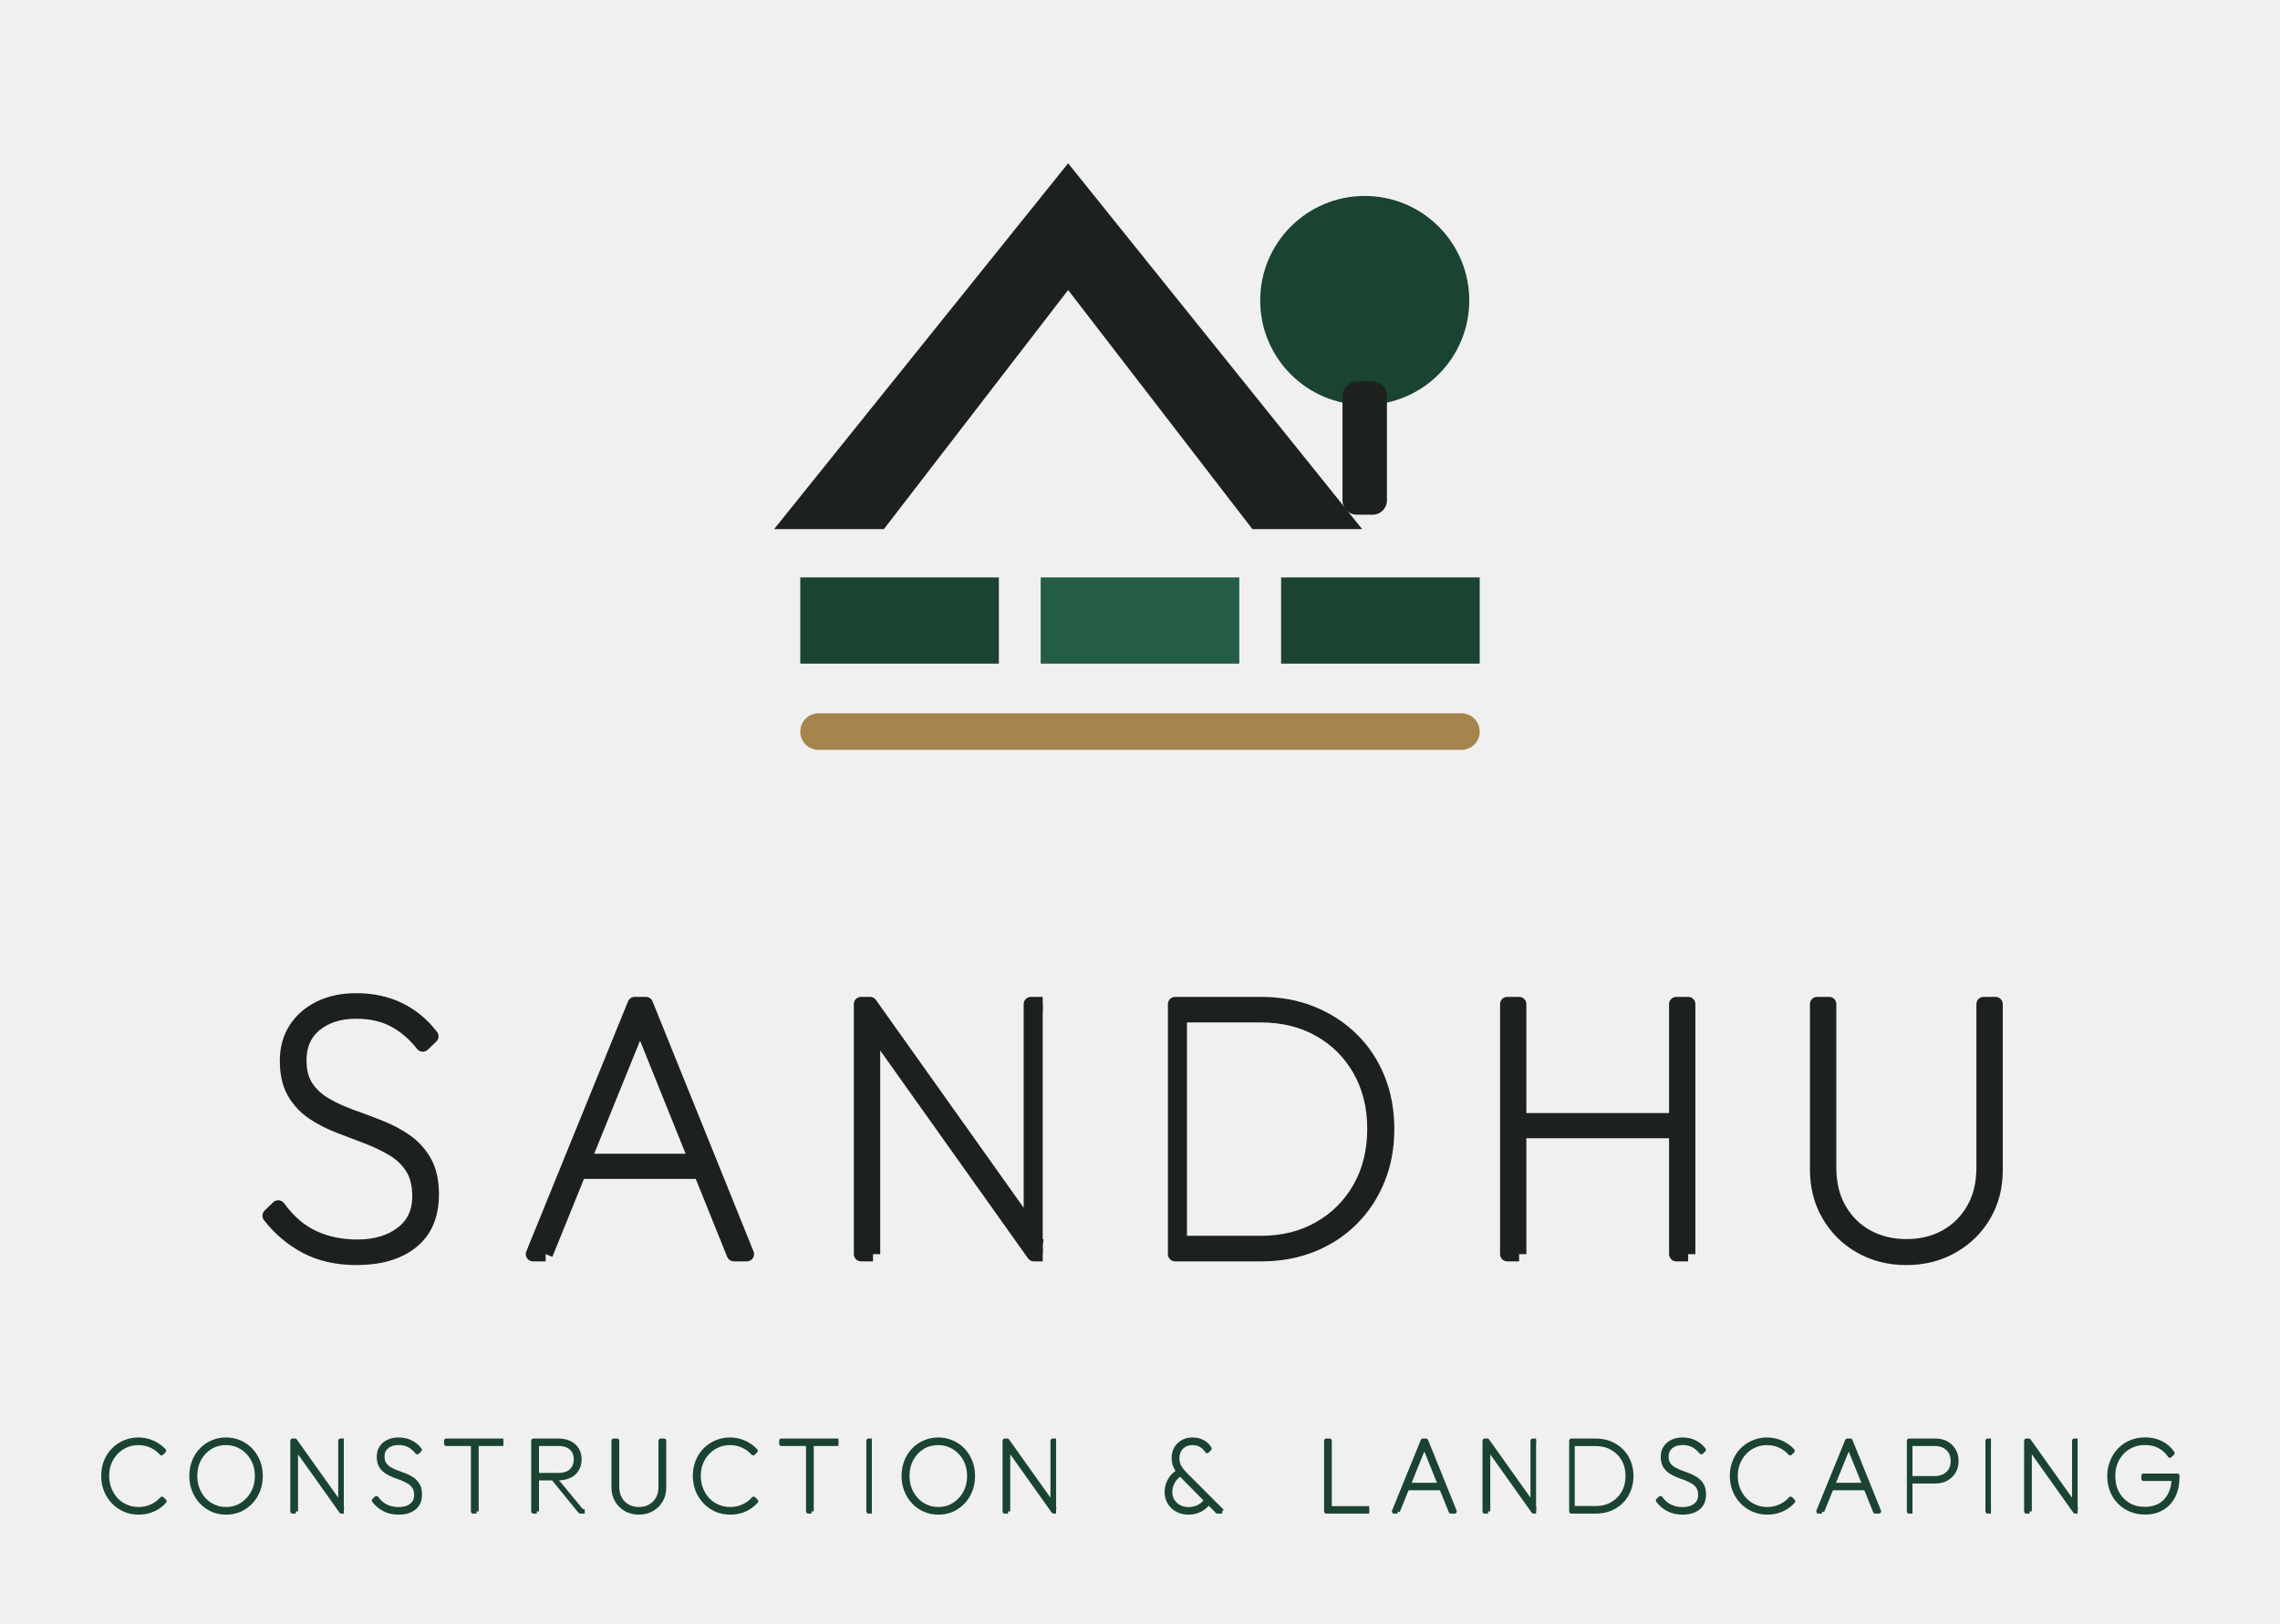
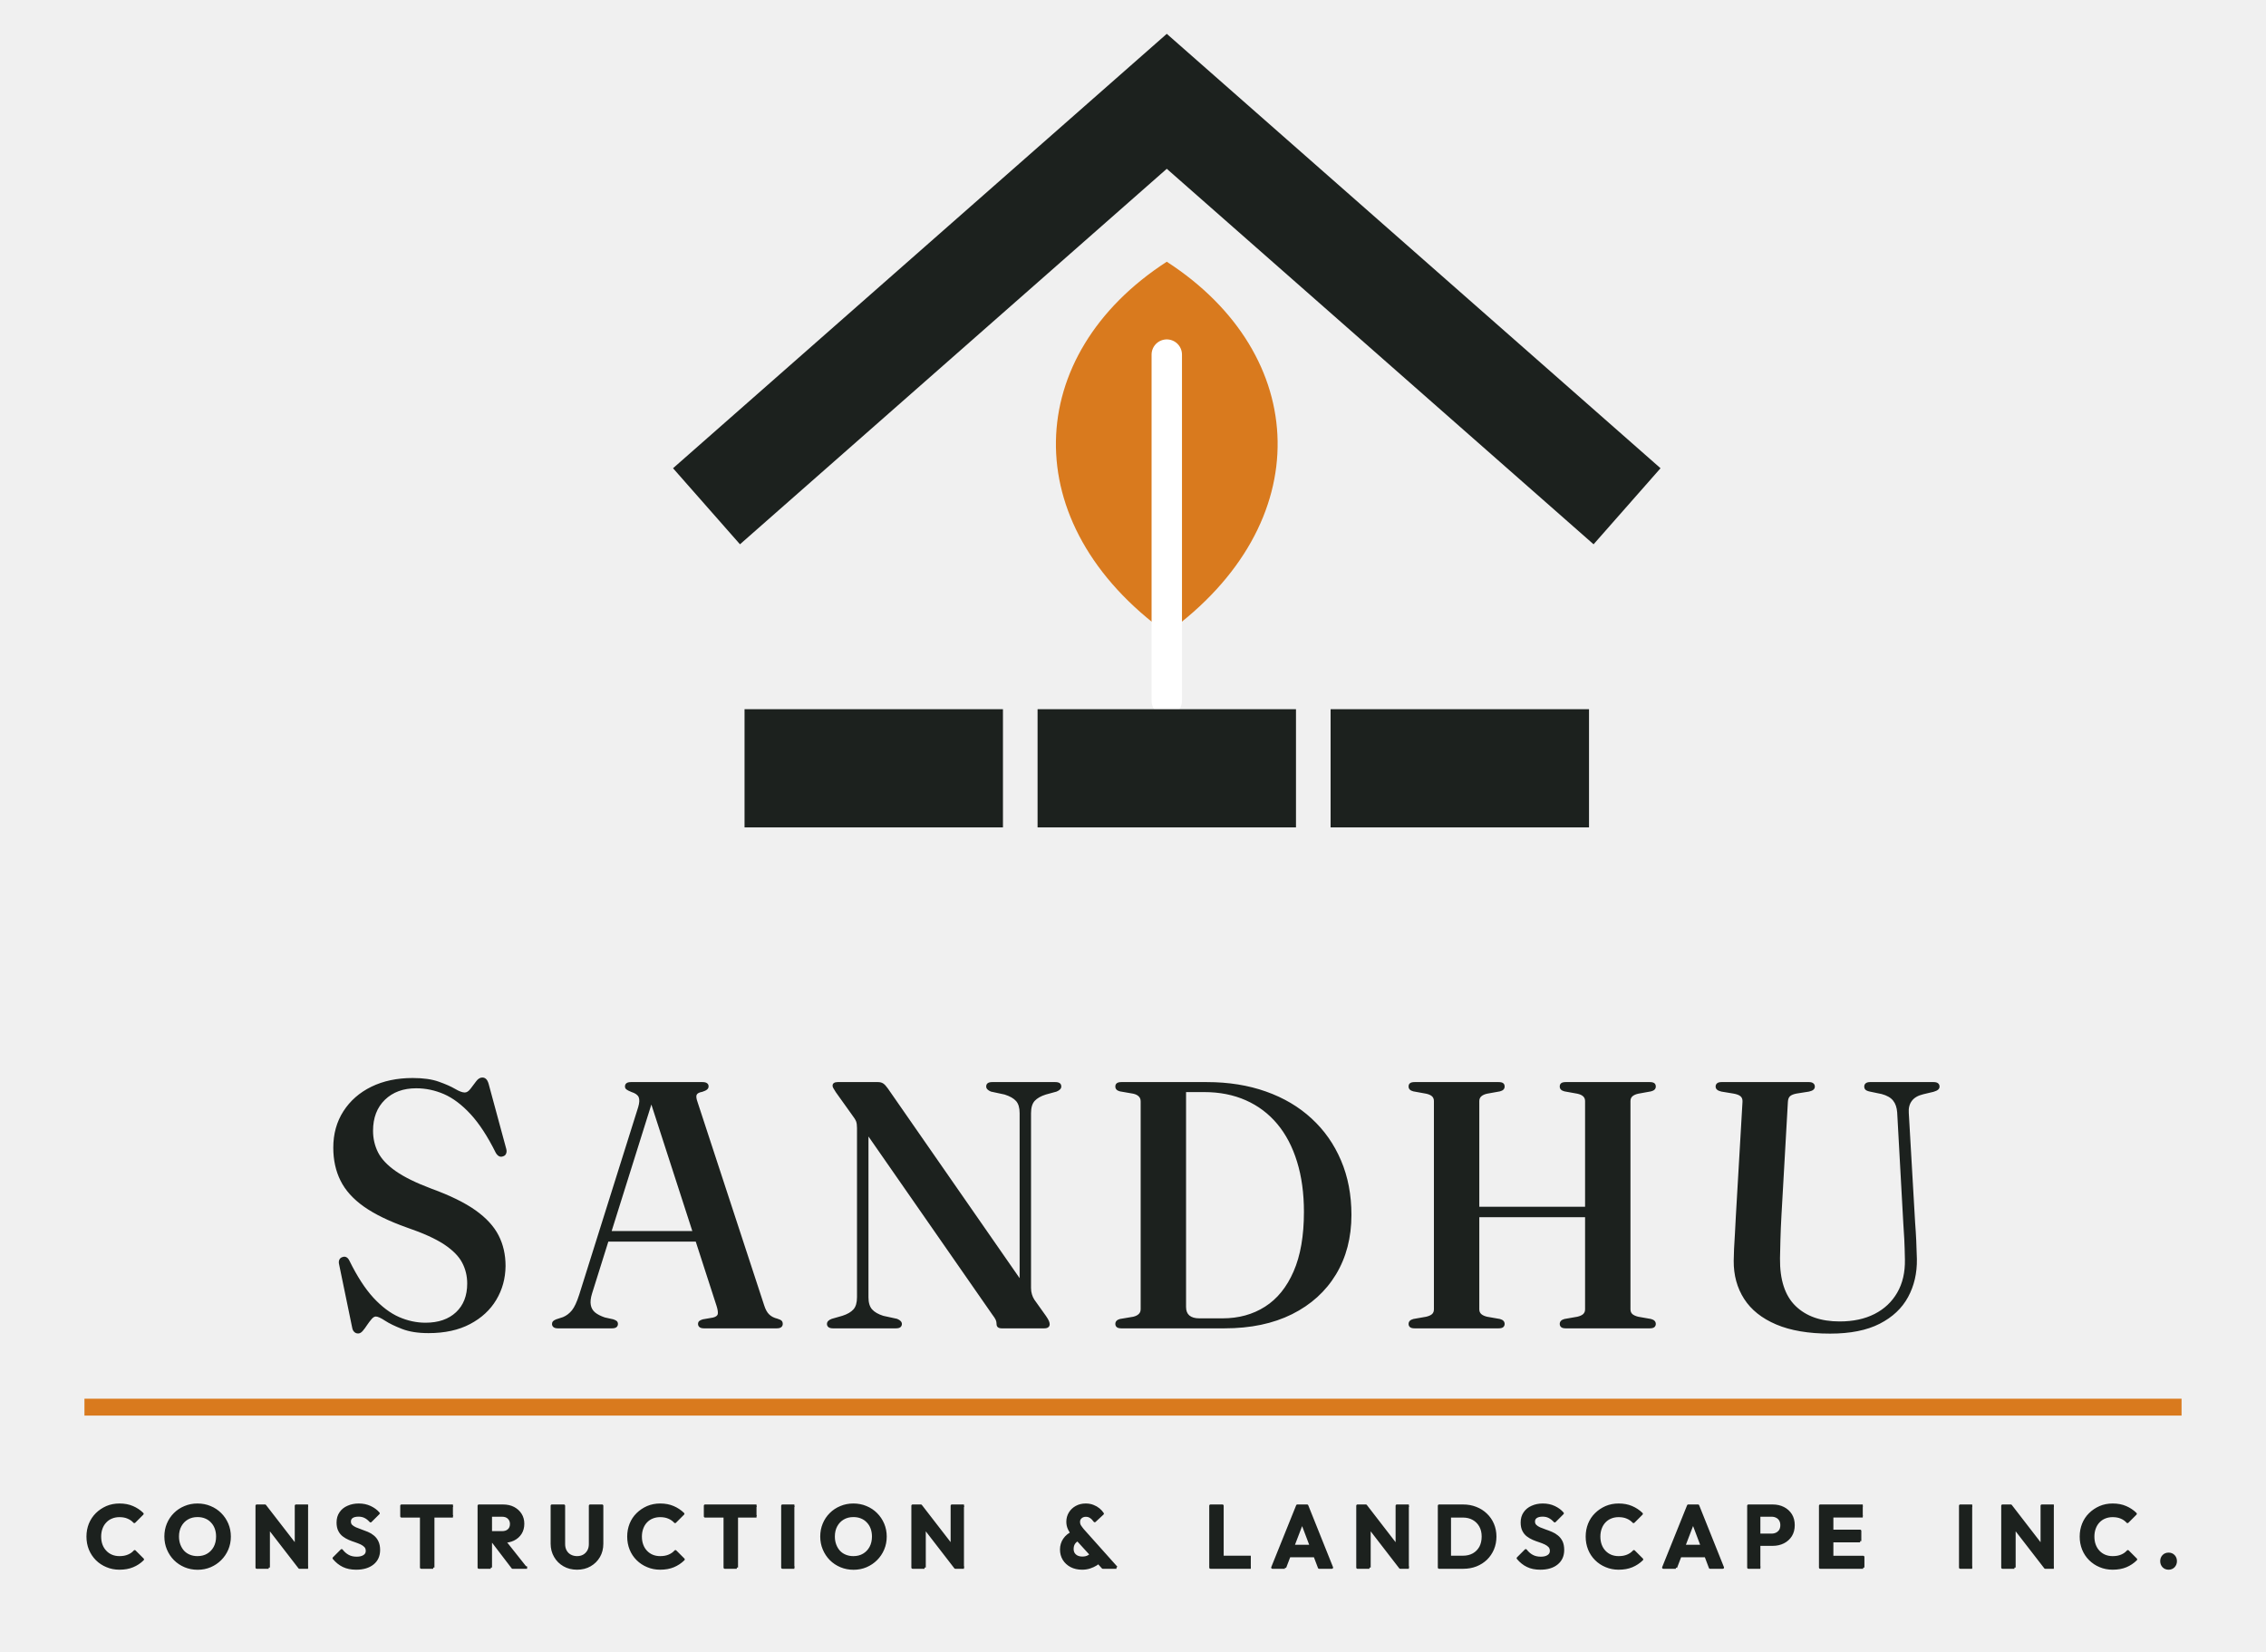
- <svg xmlns="http://www.w3.org/2000/svg" viewBox="0 0 283.56 202.00" fill="none" role="img" aria-label="Sandhu Construction and Landscaping">
-   <g transform="translate(89.779 0) scale(1.625)">
-     <path fill="#1C211E" d="M4 40.5 26.5 12.5l22.5 28h-8.4L26.5 22.2 12.4 40.5H4Z" />
-     <circle cx="49.2" cy="23" r="8" fill="#1B4332" />
-     <rect x="47.5" y="29.2" width="3.4" height="10.2" rx="1.1" fill="#1C211E" />
-     <rect x="6" y="44.2" width="15.2" height="6.6" fill="#1B4332" />
-     <rect x="24.4" y="44.2" width="15.2" height="6.6" fill="#245C45" />
-     <rect x="42.8" y="44.2" width="15.2" height="6.6" fill="#1B4332" />
-     <rect x="6" y="54.6" width="52" height="2.8" rx="1.4" fill="#A6844E" />
+ <svg xmlns="http://www.w3.org/2000/svg" viewBox="0 0 322.00 234.80" fill="none" role="img" aria-label="Sandhu Construction and Landscape">
+   <g transform="translate(89.00 -14.40) scale(2.4)">
+     <path d="M7 34 L32 12 L57 34" fill="none" stroke="#1C211E" stroke-width="6" stroke-linejoin="miter" stroke-linecap="square" />
+     <path d="M32 21.5 C40.5 27 41 37 32 43.5 C23 37 23.5 27 32 21.5 Z" fill="#D97A1E" />
+     <path d="M32 27 V47.5" stroke="#FFFFFF" stroke-width="1.8" stroke-linecap="round" />
+     <rect x="7" y="48" width="15.3" height="7" fill="#1C211E" />
+     <rect x="24.35" y="48" width="15.3" height="7" fill="#1C211E" />
+     <rect x="41.7" y="48" width="15.3" height="7" fill="#1C211E" />
  </g>
-   <path fill="#1C211E" stroke="#1C211E" stroke-width="1.8" stroke-linejoin="round" d="M13.11 0.46Q9.52 0.46 6.85-0.94Q4.19-2.35 2.30-4.78L3.36-5.80Q5.29-3.17 7.73-2.05Q10.17-0.92 13.20-0.92Q16.61-0.92 18.77-2.58Q20.93-4.23 20.93-7.18Q20.93-9.38 20.03-10.79Q19.14-12.19 17.66-13.06Q16.19-13.94 14.44-14.61Q12.70-15.27 10.95-15.94Q9.20-16.61 7.73-17.59Q6.26-18.58 5.36-20.12Q4.46-21.67 4.46-24.06Q4.46-26.31 5.54-27.99Q6.62-29.67 8.56-30.61Q10.49-31.56 13.06-31.56Q16.05-31.56 18.40-30.41Q20.75-29.26 22.40-27.09L21.34-26.08Q19.78-28.06 17.78-29.12Q15.78-30.18 13.06-30.18Q9.94-30.18 7.96-28.57Q5.98-26.96 5.98-24.10Q5.98-22.03 6.88-20.72Q7.77-19.41 9.25-18.56Q10.72-17.71 12.47-17.09Q14.21-16.47 15.96-15.78Q17.71-15.09 19.18-14.08Q20.65-13.06 21.55-11.48Q22.45-9.89 22.45-7.45Q22.45-3.54 19.94-1.54Q17.43 0.46 13.11 0.46 M36.62 0L35.05 0L47.70-31.10L49.08-31.10L61.64 0L60.03 0L48.02-29.81L48.71-29.81L36.62 0M56.40-10.26L40.34-10.26L40.34-11.59L56.40-11.59 M77.33 0L75.85 0L75.85-31.10L76.96-31.10L77.33-29.16L77.33 0M97.66-1.98L97.34 0L76.64-29.12L76.96-31.10L97.66-1.98M98.44 0L97.34 0L96.97-1.93L96.97-31.10L98.44-31.10 M125.67 0L115.41 0L115.41-1.38L125.58-1.38Q129.72-1.38 132.92-3.22Q136.11-5.06 137.91-8.26Q139.70-11.45 139.70-15.59Q139.70-19.69 137.91-22.88Q136.11-26.08 132.92-27.90Q129.72-29.72 125.58-29.72L115.60-29.72L115.60-31.10L125.58-31.10Q129.03-31.10 131.88-29.95Q134.73-28.80 136.85-26.73Q138.97-24.66 140.12-21.80Q141.27-18.95 141.27-15.55Q141.27-12.19 140.12-9.34Q138.97-6.49 136.87-4.39Q134.78-2.30 131.93-1.15Q129.08 0 125.67 0M116.38 0L114.91 0L114.91-31.10L116.38-31.10 M157.69 0L156.22 0L156.22-31.10L157.69-31.10L157.69 0M178.71 0L177.24 0L177.24-31.10L178.71-31.10L178.71 0M177.97-15.32L157.04-15.32L157.04-16.65L177.97-16.65 M205.85 0.46Q202.68 0.46 200.17-0.97Q197.66-2.39 196.21-4.88Q194.76-7.36 194.76-10.49L194.76-31.10L196.24-31.10L196.24-10.76Q196.24-7.77 197.50-5.57Q198.77-3.36 200.95-2.16Q203.14-0.97 205.85-0.97Q208.61-0.97 210.77-2.16Q212.93-3.36 214.20-5.57Q215.46-7.77 215.46-10.72L215.46-31.10L216.94-31.10L216.94-10.44Q216.94-7.31 215.49-4.85Q214.04-2.39 211.53-0.97Q209.02 0.46 205.85 0.46" transform="translate(31.241 156)" />
-   <path fill="#1B4332" stroke="#1B4332" stroke-width="0.55" stroke-linejoin="round" d="M5.27 0.13Q4.33 0.13 3.52-0.21Q2.72-0.56 2.12-1.18Q1.52-1.81 1.19-2.63Q0.86-3.46 0.86-4.41Q0.86-5.37 1.18-6.19Q1.51-7.01 2.10-7.62Q2.69-8.23 3.48-8.57Q4.28-8.92 5.20-8.92Q6.15-8.92 6.97-8.55Q7.79-8.19 8.39-7.54L8.09-7.24Q7.57-7.84 6.82-8.18Q6.07-8.52 5.20-8.52Q4.37-8.52 3.66-8.20Q2.95-7.89 2.42-7.33Q1.89-6.77 1.59-6.03Q1.30-5.28 1.30-4.41Q1.30-3.54 1.60-2.78Q1.90-2.03 2.42-1.46Q2.95-0.90 3.67-0.59Q4.39-0.27 5.23-0.27Q6.11-0.27 6.87-0.62Q7.63-0.96 8.15-1.56L8.45-1.26Q7.87-0.61 7.05-0.24Q6.23 0.13 5.27 0.13 M16.13 0.13Q15.21 0.13 14.42-0.21Q13.64-0.56 13.05-1.18Q12.47-1.81 12.14-2.63Q11.82-3.46 11.82-4.41Q11.82-5.37 12.14-6.19Q12.45-7.01 13.04-7.62Q13.62-8.23 14.40-8.57Q15.18-8.92 16.11-8.92Q17.03-8.92 17.82-8.57Q18.60-8.23 19.18-7.62Q19.76-7.01 20.09-6.18Q20.41-5.36 20.41-4.39Q20.41-3.45 20.09-2.62Q19.77-1.79 19.19-1.18Q18.60-0.56 17.83-0.21Q17.06 0.13 16.13 0.13M16.11-0.27Q17.21-0.27 18.08-0.82Q18.95-1.37 19.46-2.30Q19.97-3.24 19.97-4.41Q19.97-5.28 19.68-6.03Q19.38-6.77 18.86-7.33Q18.34-7.89 17.64-8.20Q16.94-8.52 16.11-8.52Q15-8.52 14.13-7.98Q13.26-7.44 12.76-6.51Q12.26-5.58 12.26-4.41Q12.26-3.54 12.55-2.78Q12.84-2.03 13.36-1.46Q13.88-0.90 14.59-0.59Q15.29-0.27 16.11-0.27 M24.79 0L24.38 0L24.38-8.79L24.69-8.79L24.79-8.24L24.79 0M30.54-0.56L30.45 0L24.60-8.23L24.69-8.79L30.54-0.56M30.76 0L30.45 0L30.34-0.55L30.34-8.79L30.76-8.79 M37.57 0.13Q36.56 0.13 35.80-0.27Q35.05-0.66 34.52-1.35L34.81-1.64Q35.36-0.90 36.05-0.58Q36.74-0.26 37.60-0.26Q38.56-0.26 39.17-0.73Q39.78-1.20 39.78-2.03Q39.78-2.65 39.53-3.05Q39.27-3.45 38.86-3.69Q38.44-3.94 37.95-4.13Q37.45-4.32 36.96-4.50Q36.47-4.69 36.05-4.97Q35.63-5.25 35.38-5.69Q35.13-6.12 35.13-6.80Q35.13-7.44 35.43-7.91Q35.74-8.39 36.28-8.65Q36.83-8.92 37.56-8.92Q38.40-8.92 39.07-8.59Q39.73-8.27 40.20-7.66L39.90-7.37Q39.46-7.93 38.89-8.23Q38.32-8.53 37.56-8.53Q36.67-8.53 36.11-8.07Q35.55-7.62 35.55-6.81Q35.55-6.23 35.81-5.86Q36.06-5.49 36.48-5.25Q36.89-5.01 37.39-4.83Q37.88-4.65 38.38-4.46Q38.87-4.26 39.29-3.98Q39.70-3.69 39.96-3.24Q40.21-2.80 40.21-2.11Q40.21-1 39.50-0.44Q38.79 0.13 37.57 0.13 M47.26 0L46.84 0L46.84-8.54L47.26-8.54L47.26 0M50.60-8.41L43.50-8.41L43.50-8.79L50.60-8.79 M57.37-4.13L54.55-4.13L54.55-4.51L57.43-4.51Q58.51-4.51 59.07-5.05Q59.63-5.59 59.63-6.46Q59.63-7.35 59.07-7.88Q58.51-8.41 57.43-8.41L54.55-8.41L54.55-8.79L57.37-8.79Q58.24-8.79 58.84-8.50Q59.44-8.20 59.75-7.68Q60.06-7.15 60.06-6.46Q60.06-5.77 59.75-5.25Q59.44-4.72 58.84-4.43Q58.24-4.13 57.37-4.13M54.76 0L54.34 0L54.34-8.79L54.76-8.79L54.76 0M60.72 0L60.16 0L56.64-4.32L57.10-4.39 M67.46 0.13Q66.56 0.13 65.85-0.27Q65.14-0.68 64.73-1.38Q64.32-2.08 64.32-2.96L64.32-8.79L64.74-8.79L64.74-3.04Q64.74-2.20 65.10-1.57Q65.45-0.95 66.07-0.61Q66.69-0.27 67.46-0.27Q68.24-0.27 68.85-0.61Q69.46-0.95 69.82-1.57Q70.17-2.20 70.17-3.03L70.17-8.79L70.59-8.79L70.59-2.95Q70.59-2.07 70.18-1.37Q69.77-0.68 69.06-0.27Q68.35 0.13 67.46 0.13 M78.84 0.13Q77.91 0.13 77.10-0.21Q76.30-0.56 75.70-1.18Q75.10-1.81 74.77-2.63Q74.44-3.46 74.44-4.41Q74.44-5.37 74.76-6.19Q75.09-7.01 75.68-7.62Q76.27-8.23 77.06-8.57Q77.86-8.92 78.78-8.92Q79.73-8.92 80.55-8.55Q81.37-8.19 81.97-7.54L81.67-7.24Q81.15-7.84 80.40-8.18Q79.65-8.52 78.78-8.52Q77.95-8.52 77.24-8.20Q76.53-7.89 76-7.33Q75.47-6.77 75.17-6.03Q74.88-5.28 74.88-4.41Q74.88-3.54 75.18-2.78Q75.48-2.03 76-1.46Q76.53-0.90 77.25-0.59Q77.97-0.27 78.81-0.27Q79.69-0.27 80.45-0.62Q81.21-0.96 81.73-1.56L82.03-1.26Q81.44-0.61 80.63-0.24Q79.81 0.13 78.84 0.13 M88.93 0L88.52 0L88.52-8.54L88.93-8.54L88.93 0M92.27-8.41L85.18-8.41L85.18-8.79L92.27-8.79 M96.43 0L96.02 0L96.02-8.79L96.43-8.79 M104.72 0.13Q103.79 0.13 103.01-0.21Q102.22-0.56 101.63-1.18Q101.05-1.81 100.72-2.63Q100.40-3.46 100.40-4.41Q100.40-5.37 100.72-6.19Q101.04-7.01 101.62-7.62Q102.21-8.23 102.99-8.57Q103.77-8.92 104.69-8.92Q105.61-8.92 106.40-8.57Q107.19-8.23 107.76-7.62Q108.34-7.01 108.67-6.18Q108.99-5.36 108.99-4.39Q108.99-3.45 108.67-2.62Q108.35-1.79 107.77-1.18Q107.19-0.56 106.41-0.21Q105.64 0.13 104.72 0.13M104.69-0.27Q105.79-0.27 106.66-0.82Q107.54-1.37 108.04-2.30Q108.55-3.24 108.55-4.41Q108.55-5.28 108.26-6.03Q107.97-6.77 107.44-7.33Q106.92-7.89 106.22-8.20Q105.52-8.52 104.69-8.52Q103.58-8.52 102.71-7.98Q101.84-7.44 101.34-6.51Q100.84-5.58 100.84-4.41Q100.84-3.54 101.13-2.78Q101.43-2.03 101.95-1.46Q102.47-0.90 103.17-0.59Q103.87-0.27 104.69-0.27 M113.37 0L112.96 0L112.96-8.79L113.27-8.79L113.37-8.24L113.37 0M119.12-0.56L119.03 0L113.18-8.23L113.27-8.79L119.12-0.56M119.34 0L119.03 0L118.92-0.55L118.92-8.79L119.34-8.79   M140 0L139.41 0L135.10-4.36Q134.52-4.93 134.26-5.47Q133.99-6.02 133.99-6.62Q133.99-7.31 134.28-7.82Q134.58-8.33 135.11-8.63Q135.64-8.92 136.33-8.92Q136.79-8.92 137.18-8.79Q137.57-8.66 137.88-8.42Q138.20-8.18 138.42-7.81L138.13-7.51Q137.80-8.01 137.35-8.26Q136.90-8.52 136.34-8.52Q135.47-8.52 134.94-7.99Q134.41-7.46 134.41-6.58Q134.41-6.05 134.64-5.59Q134.88-5.14 135.46-4.55L140 0M135.81 0.13Q135.03 0.13 134.42-0.20Q133.81-0.53 133.46-1.11Q133.11-1.68 133.11-2.42Q133.11-3.25 133.55-3.96Q133.99-4.67 134.72-5.02L134.97-4.73Q134.33-4.45 133.93-3.80Q133.52-3.16 133.52-2.42Q133.52-1.79 133.82-1.31Q134.12-0.82 134.64-0.54Q135.16-0.26 135.82-0.26Q136.55-0.26 137.18-0.60Q137.80-0.95 138.13-1.55L138.40-1.27Q138.15-0.85 137.75-0.53Q137.36-0.21 136.86-0.04Q136.37 0.13 135.81 0.13   M153.36 0L152.95 0L152.95-8.79L153.36-8.79L153.36 0M158.28 0L153.18 0L153.18-0.38L158.28-0.38 M161.82 0L161.38 0L164.96-8.79L165.35-8.79L168.90 0L168.44 0L165.05-8.42L165.24-8.42L161.82 0M167.41-2.90L162.88-2.90L162.88-3.28L167.41-3.28 M173.07 0L172.65 0L172.65-8.79L172.97-8.79L173.07-8.24L173.07 0M178.82-0.56L178.72 0L172.87-8.23L172.97-8.79L178.82-0.56M179.04 0L178.72 0L178.62-0.55L178.62-8.79L179.04-8.79 M186.47 0L183.57 0L183.57-0.39L186.45-0.39Q187.62-0.39 188.52-0.91Q189.42-1.43 189.93-2.33Q190.44-3.24 190.44-4.41Q190.44-5.56 189.93-6.47Q189.42-7.37 188.52-7.88Q187.62-8.40 186.45-8.40L183.63-8.40L183.63-8.79L186.45-8.79Q187.42-8.79 188.23-8.46Q189.03-8.14 189.63-7.55Q190.23-6.97 190.55-6.16Q190.88-5.36 190.88-4.39Q190.88-3.45 190.55-2.64Q190.23-1.83 189.64-1.24Q189.05-0.65 188.24-0.32Q187.43 0 186.47 0M183.85 0L183.43 0L183.43-8.79L183.85-8.79 M197.26 0.13Q196.25 0.13 195.49-0.27Q194.74-0.66 194.21-1.35L194.51-1.64Q195.05-0.90 195.74-0.58Q196.43-0.26 197.29-0.26Q198.25-0.26 198.86-0.73Q199.47-1.20 199.47-2.03Q199.47-2.65 199.22-3.05Q198.97-3.45 198.55-3.69Q198.13-3.94 197.64-4.13Q197.15-4.32 196.65-4.50Q196.16-4.69 195.74-4.97Q195.33-5.25 195.07-5.69Q194.82-6.12 194.82-6.80Q194.82-7.44 195.12-7.91Q195.43-8.39 195.98-8.65Q196.52-8.92 197.25-8.92Q198.09-8.92 198.76-8.59Q199.42-8.27 199.89-7.66L199.59-7.37Q199.15-7.93 198.58-8.23Q198.02-8.53 197.25-8.53Q196.37-8.53 195.81-8.07Q195.25-7.62 195.25-6.81Q195.25-6.23 195.50-5.86Q195.75-5.49 196.17-5.25Q196.59-5.01 197.08-4.83Q197.57-4.65 198.07-4.46Q198.56-4.26 198.98-3.98Q199.39-3.69 199.65-3.24Q199.90-2.80 199.90-2.11Q199.90-1 199.19-0.44Q198.48 0.13 197.26 0.13 M207.82 0.13Q206.88 0.13 206.08-0.21Q205.27-0.56 204.67-1.18Q204.07-1.81 203.74-2.63Q203.41-3.46 203.41-4.41Q203.41-5.37 203.74-6.19Q204.06-7.01 204.65-7.62Q205.24-8.23 206.04-8.57Q206.83-8.92 207.75-8.92Q208.70-8.92 209.52-8.55Q210.34-8.19 210.94-7.54L210.64-7.24Q210.12-7.84 209.37-8.18Q208.62-8.52 207.75-8.52Q206.92-8.52 206.21-8.20Q205.50-7.89 204.97-7.33Q204.44-6.77 204.15-6.03Q203.85-5.28 203.85-4.41Q203.85-3.54 204.15-2.78Q204.45-2.03 204.98-1.46Q205.50-0.90 206.23-0.59Q206.95-0.27 207.78-0.27Q208.66-0.27 209.42-0.62Q210.18-0.96 210.70-1.56L211-1.26Q210.42-0.61 209.60-0.24Q208.78 0.13 207.82 0.13 M214.60 0L214.16 0L217.74-8.79L218.13-8.79L221.68 0L221.22 0L217.83-8.42L218.02-8.42L214.60 0M220.19-2.90L215.66-2.90L215.66-3.28L220.19-3.28 M228.70-3.74L225.64-3.74L225.64-4.12L228.63-4.12Q229.28-4.12 229.79-4.38Q230.30-4.64 230.59-5.12Q230.88-5.60 230.88-6.27Q230.88-6.93 230.59-7.41Q230.30-7.89 229.79-8.15Q229.28-8.41 228.63-8.41L225.64-8.41L225.64-8.79L228.70-8.79Q229.45-8.79 230.04-8.48Q230.62-8.16 230.96-7.60Q231.31-7.03 231.31-6.27Q231.31-5.50 230.96-4.93Q230.62-4.37 230.04-4.06Q229.45-3.74 228.70-3.74M225.85 0L225.43 0L225.43-8.79L225.85-8.79 M235.61 0L235.20 0L235.20-8.79L235.61-8.79 M240.42 0L240.01 0L240.01-8.79L240.32-8.79L240.42-8.24L240.42 0M246.17-0.56L246.08 0L240.23-8.23L240.32-8.79L246.17-0.56M246.39 0L246.08 0L245.97-0.55L245.97-8.79L246.39-8.79 M254.77 0.12Q253.81 0.12 253-0.22Q252.19-0.56 251.60-1.16Q251-1.77 250.68-2.59Q250.35-3.42 250.35-4.39Q250.35-5.37 250.69-6.19Q251.02-7.02 251.62-7.64Q252.21-8.26 253.02-8.59Q253.83-8.93 254.79-8.93Q255.87-8.93 256.75-8.50Q257.63-8.06 258.18-7.25L257.87-6.94Q257.35-7.71 256.56-8.12Q255.78-8.53 254.79-8.53Q253.63-8.53 252.73-7.99Q251.82-7.45 251.31-6.51Q250.80-5.58 250.80-4.38Q250.80-3.20 251.30-2.27Q251.81-1.34 252.70-0.81Q253.59-0.29 254.75-0.29Q255.84-0.29 256.65-0.75Q257.45-1.22 257.90-2.10Q258.35-2.98 258.36-4.19L258.52-4.06L254.59-4.06L254.59-4.43L258.79-4.43L258.79-4.36Q258.79-2.95 258.30-1.95Q257.80-0.95 256.90-0.42Q256 0.12 254.77 0.12" transform="translate(12 188)" />
+   <path fill="#1C211E" d="M15.83 0.68Q13.60 0.68 12.08 0.09Q10.55-0.50 9.65-1.09Q8.75-1.68 8.35-1.68Q8.05-1.68 7.74-1.31Q7.43-0.95 7.11-0.48Q6.80 0 6.49 0.36Q6.18 0.73 5.83 0.73Q5.50 0.73 5.28 0.51Q5.05 0.30 4.98-0.12L3.10-9.22Q3.05-9.55 3.18-9.79Q3.30-10.03 3.58-10.12Q3.90-10.25 4.16-10.11Q4.42-9.98 4.60-9.60Q6.23-6.28 8-4.35Q9.78-2.43 11.64-1.61Q13.50-0.80 15.40-0.80Q18.15-0.80 19.74-2.29Q21.33-3.78 21.33-6.37Q21.33-7.98 20.61-9.34Q19.90-10.70 18.05-11.93Q16.20-13.15 12.75-14.33Q8.95-15.68 6.65-17.30Q4.35-18.93 3.33-20.99Q2.30-23.05 2.30-25.68Q2.30-28.62 3.74-30.86Q5.18-33.10 7.71-34.34Q10.25-35.58 13.58-35.58Q15.83-35.58 17.28-35.06Q18.73-34.55 19.60-34.04Q20.48-33.52 20.98-33.52Q21.40-33.52 21.80-34.05Q22.20-34.58 22.60-35.11Q23-35.65 23.48-35.65Q23.78-35.65 24-35.45Q24.23-35.25 24.38-34.73L26.88-25.50Q26.98-25.12 26.86-24.84Q26.75-24.55 26.43-24.45Q26.13-24.33 25.86-24.46Q25.60-24.60 25.40-24.93Q23.65-28.45 21.80-30.45Q19.95-32.45 18.03-33.29Q16.10-34.12 14.08-34.12Q11.33-34.12 9.64-32.49Q7.95-30.85 7.95-28.08Q7.95-26.43 8.66-25.01Q9.38-23.60 11.18-22.34Q12.98-21.08 16.25-19.85Q20.23-18.40 22.51-16.78Q24.80-15.15 25.79-13.21Q26.78-11.28 26.78-8.85Q26.75-6.20 25.46-4.05Q24.18-1.90 21.74-0.61Q19.30 0.68 15.83 0.68 M40.67-12.33L40.85-13.83L54.80-13.83L54.92-12.33L40.67-12.33M42.75-0.62Q42.75-0.35 42.55-0.17Q42.35 0 41.90 0L34.20 0Q33.80 0 33.59-0.17Q33.38-0.35 33.38-0.62Q33.38-0.85 33.51-1Q33.65-1.15 33.97-1.28L34.95-1.60Q35.67-1.90 36.21-2.56Q36.75-3.23 37.25-4.80L45.63-31.45Q45.90-32.37 45.70-32.85Q45.50-33.33 44.65-33.60Q44.15-33.80 43.95-33.96Q43.75-34.12 43.75-34.37Q43.75-34.68 43.96-34.84Q44.17-35 44.60-35L54.77-35Q55.20-35 55.41-34.84Q55.63-34.68 55.63-34.40Q55.63-34.12 55.42-33.95Q55.22-33.77 54.75-33.62Q54.08-33.50 53.94-33.20Q53.80-32.90 54.05-32.20L63.52-3.30Q63.80-2.40 64.24-1.98Q64.67-1.55 65.42-1.37Q65.88-1.23 66.03-1.06Q66.17-0.90 66.17-0.62Q66.17-0.35 65.96-0.17Q65.75 0 65.32 0L54.97 0Q54.55 0 54.34-0.17Q54.13-0.35 54.13-0.62Q54.13-0.87 54.29-1.03Q54.45-1.17 54.80-1.28L56.25-1.53Q56.88-1.68 56.94-2.06Q57-2.45 56.75-3.23L47.27-32.52L47.95-33.25L39.07-4.95Q38.77-3.98 38.89-3.33Q39-2.68 39.50-2.26Q40-1.85 40.88-1.55L42.10-1.28Q42.42-1.17 42.59-1.03Q42.75-0.87 42.75-0.62 M83.10-0.62Q83.10-0.35 82.90-0.17Q82.70 0 82.25 0L73.30 0Q72.88 0 72.66-0.17Q72.45-0.35 72.45-0.62Q72.45-1.10 73.13-1.35L74.63-1.78Q75.70-2.12 76.21-2.69Q76.72-3.25 76.72-4.42L76.72-28.48Q76.72-29.05 76.60-29.40Q76.47-29.75 75.95-30.43L73.72-33.55Q73.50-33.90 73.38-34.10Q73.25-34.30 73.25-34.48Q73.25-34.75 73.44-34.87Q73.63-35 73.95-35L79.70-35Q80.15-35 80.45-34.80Q80.75-34.60 81.10-34.10L100.58-6.05L99.83-4.37L99.83-30.58Q99.83-31.73 99.33-32.30Q98.83-32.87 97.70-33.23L95.75-33.65Q95.08-33.93 95.08-34.37Q95.08-34.68 95.29-34.84Q95.50-35 95.92-35L104.90-35Q105.33-35 105.54-34.84Q105.75-34.68 105.75-34.37Q105.75-33.93 105.08-33.65L103.55-33.23Q102.50-32.90 101.97-32.33Q101.45-31.75 101.45-30.58L101.45-5.75Q101.45-5.23 101.58-4.83Q101.70-4.42 101.92-4.08L103.58-1.75Q103.90-1.28 104-1.03Q104.10-0.78 104.10-0.58Q104.10-0.32 103.91-0.16Q103.72 0 103.33 0L97.30 0Q96.55 0 96.55-0.62Q96.55-0.93 96.44-1.19Q96.33-1.45 95.90-2.02L76.80-29.50L78.35-30.33L78.35-4.40Q78.35-3.28 78.86-2.70Q79.38-2.12 80.45-1.78L82.42-1.35Q83.10-1.07 83.10-0.62 M113.43-0.62Q113.43-1.15 114.08-1.33L115.98-1.65Q116.50-1.78 116.76-2.04Q117.03-2.30 117.03-2.73L117.03-32.25Q117.03-32.70 116.76-32.96Q116.50-33.23 115.98-33.35L114.08-33.68Q113.43-33.85 113.43-34.37Q113.43-34.68 113.64-34.84Q113.85-35 114.28-35L126.45-35Q131.05-35 134.83-33.66Q138.60-32.33 141.31-29.83Q144.03-27.33 145.50-23.86Q146.98-20.40 146.98-16.12Q146.98-11.30 144.78-7.66Q142.58-4.03 138.54-2.01Q134.50 0 128.95 0L114.28 0Q113.83 0 113.63-0.17Q113.43-0.35 113.43-0.62M125.38-1.42L128.65-1.42Q132.10-1.42 134.70-3.08Q137.30-4.73 138.76-8.09Q140.23-11.45 140.23-16.55Q140.23-20.53 139.25-23.69Q138.28-26.85 136.44-29.05Q134.60-31.25 131.98-32.41Q129.35-33.58 126.05-33.58L123.48-33.58L123.48-3.03Q123.48-2.23 123.95-1.83Q124.43-1.42 125.38-1.42 M161.70-15.80L161.70-17.28L182.58-17.28L182.58-15.80L161.70-15.80M165.15-32.30L165.15-2.70Q165.15-2.27 165.44-2.02Q165.72-1.78 166.25-1.65L168.08-1.33Q168.75-1.15 168.75-0.62Q168.75-0.35 168.55-0.17Q168.35 0 167.90 0L155.95 0Q155.50 0 155.30-0.17Q155.10-0.35 155.10-0.62Q155.10-1.15 155.78-1.33L157.60-1.65Q158.15-1.78 158.43-2.02Q158.70-2.27 158.70-2.70L158.70-32.30Q158.70-32.73 158.43-32.98Q158.15-33.23 157.60-33.35L155.78-33.68Q155.10-33.85 155.10-34.37Q155.10-34.68 155.30-34.84Q155.50-35 155.95-35L167.90-35Q168.35-35 168.55-34.84Q168.75-34.68 168.75-34.37Q168.75-33.85 168.08-33.68L166.25-33.35Q165.72-33.23 165.44-32.98Q165.15-32.73 165.15-32.30M186.63-32.30L186.63-2.70Q186.63-2.27 186.91-2.02Q187.20-1.78 187.73-1.65L189.55-1.33Q190.23-1.15 190.23-0.62Q190.23-0.35 190.03-0.17Q189.83 0 189.38 0L177.43 0Q176.98 0 176.78-0.17Q176.58-0.35 176.58-0.62Q176.58-1.15 177.25-1.33L179.08-1.65Q179.63-1.78 179.90-2.02Q180.18-2.27 180.18-2.70L180.18-32.30Q180.18-32.73 179.90-32.98Q179.63-33.23 179.08-33.35L177.25-33.68Q176.58-33.85 176.58-34.37Q176.58-34.68 176.78-34.84Q176.98-35 177.43-35L189.38-35Q189.83-35 190.03-34.84Q190.23-34.68 190.23-34.37Q190.23-33.85 189.55-33.68L187.73-33.35Q187.20-33.23 186.91-32.98Q186.63-32.73 186.63-32.30 M225.40-14.93L224.53-30.70Q224.45-31.75 223.95-32.37Q223.45-33 222.33-33.30L220.65-33.65Q220.18-33.75 220.01-33.93Q219.85-34.10 219.85-34.37Q219.85-34.65 220.06-34.83Q220.28-35 220.65-35L229.73-35Q230.13-35 230.34-34.83Q230.55-34.65 230.55-34.37Q230.55-34.10 230.35-33.93Q230.15-33.75 229.70-33.62L228.23-33.27Q227.10-33 226.60-32.31Q226.10-31.62 226.18-30.62L227.08-15.03Q227.18-13.73 227.24-12.46Q227.30-11.20 227.33-9.85Q227.38-6.85 226.08-4.45Q224.78-2.05 222.04-0.65Q219.30 0.75 215 0.75Q210.40 0.75 207.34-0.55Q204.28-1.85 202.78-4.19Q201.28-6.53 201.30-9.60Q201.30-10.25 201.35-11.30Q201.40-12.35 201.48-13.55Q201.55-14.75 201.60-15.85L202.55-32.20Q202.58-32.73 202.26-32.99Q201.95-33.25 201.25-33.37L199.55-33.65Q198.73-33.83 198.73-34.37Q198.73-34.65 198.94-34.83Q199.15-35 199.55-35L212-35Q212.40-35 212.61-34.83Q212.83-34.65 212.83-34.37Q212.83-34.10 212.64-33.93Q212.45-33.75 212-33.65L210.23-33.37Q209.60-33.25 209.31-33Q209.03-32.75 209-32.18L208.08-15.95Q207.98-14.12 207.94-12.60Q207.90-11.08 207.88-9.95Q207.83-5.37 210.09-3.18Q212.35-0.98 216.35-0.98Q219.23-0.98 221.31-2.04Q223.40-3.10 224.54-5.08Q225.68-7.05 225.63-9.78Q225.60-11.45 225.54-12.66Q225.48-13.87 225.40-14.93" transform="translate(45.06 188.8)" />
+   <rect x="12.00" y="198.8" width="298.00" height="2.4" fill="#D97A1E" />
+   <path fill="#1C211E" stroke="#1C211E" stroke-width="0.35" stroke-linejoin="round" d="M4.98 0.13Q4.01 0.13 3.19-0.22Q2.36-0.56 1.74-1.18Q1.13-1.80 0.79-2.62Q0.46-3.45 0.46-4.40Q0.46-5.35 0.79-6.18Q1.13-7 1.74-7.61Q2.36-8.22 3.18-8.58Q4-8.93 4.98-8.93Q6.03-8.93 6.83-8.58Q7.63-8.24 8.24-7.64L7.09-6.49Q6.73-6.89 6.20-7.11Q5.68-7.34 4.98-7.34Q4.36-7.34 3.86-7.13Q3.35-6.93 2.98-6.53Q2.60-6.14 2.40-5.59Q2.20-5.05 2.20-4.40Q2.20-3.74 2.40-3.20Q2.60-2.66 2.98-2.27Q3.35-1.87 3.86-1.66Q4.36-1.45 4.98-1.45Q5.71-1.45 6.24-1.68Q6.78-1.90 7.14-2.31L8.29-1.16Q7.68-0.55 6.86-0.21Q6.05 0.13 4.98 0.13 M16.09 0.14Q15.13 0.14 14.29-0.21Q13.46-0.56 12.84-1.18Q12.23-1.80 11.88-2.63Q11.53-3.46 11.53-4.41Q11.53-5.36 11.87-6.18Q12.21-7 12.83-7.62Q13.45-8.24 14.28-8.58Q15.10-8.93 16.06-8.93Q17.04-8.93 17.86-8.58Q18.69-8.24 19.31-7.62Q19.93-7 20.28-6.18Q20.63-5.35 20.63-4.40Q20.63-3.45 20.28-2.62Q19.93-1.80 19.31-1.18Q18.69-0.56 17.87-0.21Q17.05 0.14 16.09 0.14M16.06-1.45Q16.91-1.45 17.54-1.83Q18.16-2.20 18.52-2.86Q18.88-3.53 18.88-4.41Q18.88-5.06 18.68-5.60Q18.48-6.14 18.10-6.53Q17.73-6.93 17.21-7.14Q16.70-7.35 16.06-7.35Q15.24-7.35 14.61-6.98Q13.98-6.61 13.62-5.95Q13.26-5.29 13.26-4.41Q13.26-3.75 13.47-3.20Q13.68-2.65 14.04-2.26Q14.41-1.87 14.93-1.66Q15.45-1.45 16.06-1.45 M26.18 0L24.48 0L24.48-8.79L25.66-8.79L26.18-7.09L26.18 0M30.88-2.04L30.55 0L25.34-6.75L25.66-8.79L30.88-2.04M31.78 0L30.55 0L30.06-1.65L30.06-8.79L31.78-8.79 M38.61 0.13Q37.55 0.13 36.79-0.24Q36.04-0.60 35.43-1.33L36.55-2.45Q36.94-1.94 37.45-1.66Q37.96-1.37 38.70-1.37Q39.36-1.37 39.76-1.64Q40.15-1.90 40.15-2.36Q40.15-2.76 39.93-3.01Q39.70-3.26 39.33-3.44Q38.96-3.61 38.52-3.76Q38.08-3.90 37.63-4.09Q37.19-4.28 36.82-4.56Q36.45-4.84 36.23-5.28Q36-5.73 36-6.40Q36-7.20 36.39-7.76Q36.77-8.33 37.45-8.62Q38.13-8.93 38.98-8.93Q39.88-8.93 40.60-8.59Q41.33-8.25 41.79-7.71L40.66-6.59Q40.28-7.01 39.87-7.21Q39.46-7.41 38.95-7.41Q38.36-7.41 38.02-7.19Q37.69-6.96 37.69-6.54Q37.69-6.18 37.91-5.95Q38.14-5.73 38.51-5.56Q38.88-5.40 39.32-5.25Q39.76-5.10 40.21-4.91Q40.65-4.73 41.02-4.42Q41.39-4.12 41.61-3.66Q41.84-3.19 41.84-2.50Q41.84-1.28 40.98-0.58Q40.11 0.13 38.61 0.13 M49.56 0L47.85 0L47.85-8.60L49.56-8.60L49.56 0M52.36-7.28L45.05-7.28L45.05-8.79L52.36-8.79 M59.45-3.68L57.29-3.68L57.29-5L59.33-5Q59.95-5 60.29-5.32Q60.64-5.64 60.64-6.20Q60.64-6.71 60.29-7.06Q59.95-7.40 59.33-7.40L57.29-7.40L57.29-8.79L59.48-8.79Q60.33-8.79 60.97-8.46Q61.61-8.12 61.97-7.55Q62.33-6.98 62.33-6.23Q62.33-5.45 61.97-4.88Q61.61-4.31 60.96-3.99Q60.31-3.68 59.45-3.68M57.74 0L56.04 0L56.04-8.79L57.74-8.79L57.74 0M62.90 0L60.84 0L57.94-3.80L59.50-4.29 M70 0.13Q68.96 0.13 68.16-0.33Q67.35-0.79 66.89-1.59Q66.42-2.39 66.42-3.40L66.42-8.79L68.13-8.79L68.13-3.35Q68.13-2.76 68.37-2.34Q68.61-1.91 69.04-1.68Q69.48-1.45 70-1.45Q70.54-1.45 70.95-1.68Q71.36-1.91 71.61-2.34Q71.85-2.76 71.85-3.34L71.85-8.79L73.56-8.79L73.56-3.39Q73.56-2.37 73.10-1.58Q72.64-0.79 71.84-0.33Q71.05 0.13 70 0.13 M81.81 0.13Q80.85 0.13 80.03-0.22Q79.20-0.56 78.58-1.18Q77.96-1.80 77.63-2.62Q77.30-3.45 77.30-4.40Q77.30-5.35 77.63-6.18Q77.96-7 78.58-7.61Q79.20-8.22 80.02-8.58Q80.84-8.93 81.81-8.93Q82.86-8.93 83.66-8.58Q84.46-8.24 85.08-7.64L83.93-6.49Q83.56-6.89 83.04-7.11Q82.51-7.34 81.81-7.34Q81.20-7.34 80.69-7.13Q80.19-6.93 79.81-6.53Q79.44-6.14 79.24-5.59Q79.04-5.05 79.04-4.40Q79.04-3.74 79.24-3.20Q79.44-2.66 79.81-2.27Q80.19-1.87 80.69-1.66Q81.20-1.45 81.81-1.45Q82.55-1.45 83.08-1.68Q83.61-1.90 83.98-2.31L85.13-1.16Q84.51-0.55 83.70-0.21Q82.89 0.13 81.81 0.13 M92.70 0L90.99 0L90.99-8.60L92.70-8.60L92.70 0M95.50-7.28L88.19-7.28L88.19-8.79L95.50-8.79 M100.88 0L99.18 0L99.18-8.79L100.88-8.79 M109.29 0.14Q108.33 0.14 107.49-0.21Q106.66-0.56 106.04-1.18Q105.43-1.80 105.08-2.63Q104.73-3.46 104.73-4.41Q104.73-5.36 105.07-6.18Q105.41-7 106.03-7.62Q106.65-8.24 107.48-8.58Q108.30-8.93 109.26-8.93Q110.24-8.93 111.06-8.58Q111.89-8.24 112.51-7.62Q113.13-7 113.48-6.18Q113.83-5.35 113.83-4.40Q113.83-3.45 113.48-2.62Q113.13-1.80 112.51-1.18Q111.89-0.56 111.07-0.21Q110.25 0.14 109.29 0.14M109.26-1.45Q110.11-1.45 110.74-1.83Q111.36-2.20 111.72-2.86Q112.08-3.53 112.08-4.41Q112.08-5.06 111.88-5.60Q111.68-6.14 111.30-6.53Q110.93-6.93 110.41-7.14Q109.90-7.35 109.26-7.35Q108.44-7.35 107.81-6.98Q107.18-6.61 106.82-5.95Q106.46-5.29 106.46-4.41Q106.46-3.75 106.67-3.20Q106.88-2.65 107.24-2.26Q107.61-1.87 108.13-1.66Q108.65-1.45 109.26-1.45 M119.38 0L117.68 0L117.68-8.79L118.86-8.79L119.38-7.09L119.38 0M124.08-2.04L123.75 0L118.54-6.75L118.86-8.79L124.08-2.04M124.98 0L123.75 0L123.26-1.65L123.26-8.79L124.98-8.79   M146.65 0L144.71 0L140.61-4.50Q140.15-5.01 139.93-5.48Q139.70-5.95 139.70-6.51Q139.70-7.18 140.03-7.73Q140.36-8.28 140.94-8.60Q141.53-8.93 142.28-8.93Q142.86-8.93 143.33-8.74Q143.79-8.56 144.13-8.28Q144.48-7.99 144.69-7.66L143.56-6.61Q143.30-6.98 143-7.18Q142.70-7.39 142.30-7.39Q141.88-7.39 141.59-7.14Q141.30-6.89 141.30-6.51Q141.30-6.16 141.45-5.92Q141.60-5.68 141.86-5.36L146.65 0M141.78 0.13Q140.88 0.13 140.21-0.22Q139.54-0.58 139.17-1.18Q138.80-1.79 138.80-2.56Q138.80-3.36 139.23-4Q139.66-4.64 140.51-5.04L141.25-3.99Q140.83-3.79 140.61-3.46Q140.39-3.12 140.39-2.64Q140.39-2.26 140.56-1.98Q140.74-1.70 141.06-1.54Q141.39-1.39 141.81-1.39Q142.35-1.39 142.71-1.61Q143.08-1.84 143.29-2.19L144.39-0.99Q144.14-0.69 143.74-0.44Q143.34-0.19 142.84-0.03Q142.34 0.13 141.78 0.13   M161.71 0L160.01 0L160.01-8.79L161.71-8.79L161.71 0M165.74 0L161.26 0L161.26-1.51L165.74-1.51 M170.59 0L168.81 0L172.35-8.79L173.74-8.79L177.26 0L175.45 0L172.72-7.21L173.35-7.21L170.59 0M175.41-1.64L170.69-1.64L170.69-3.06L175.41-3.06 M182.60 0L180.90 0L180.90-8.79L182.09-8.79L182.60-7.09L182.60 0M187.30-2.04L186.97 0L181.76-6.75L182.09-8.79L187.30-2.04M188.20 0L186.97 0L186.49-1.65L186.49-8.79L188.20-8.79 M195.94 0L193.65 0L193.65-1.51L195.89-1.51Q196.74-1.51 197.38-1.87Q198.01-2.23 198.37-2.87Q198.72-3.53 198.72-4.41Q198.72-5.28 198.36-5.92Q198-6.56 197.36-6.92Q196.72-7.28 195.89-7.28L193.61-7.28L193.61-8.79L195.91-8.79Q196.89-8.79 197.72-8.46Q198.55-8.14 199.17-7.54Q199.79-6.95 200.13-6.15Q200.47-5.35 200.47-4.40Q200.47-3.45 200.13-2.64Q199.79-1.84 199.18-1.24Q198.56-0.65 197.73-0.32Q196.90 0 195.94 0M194.19 0L192.49 0L192.49-8.79L194.19-8.79 M206.88 0.13Q205.81 0.13 205.06-0.24Q204.30-0.60 203.69-1.33L204.81-2.45Q205.20-1.94 205.71-1.66Q206.23-1.37 206.96-1.37Q207.63-1.37 208.02-1.64Q208.41-1.90 208.41-2.36Q208.41-2.76 208.19-3.01Q207.96-3.26 207.59-3.44Q207.23-3.61 206.78-3.76Q206.34-3.90 205.89-4.09Q205.45-4.28 205.08-4.56Q204.71-4.84 204.49-5.28Q204.26-5.73 204.26-6.40Q204.26-7.20 204.65-7.76Q205.04-8.33 205.71-8.62Q206.39-8.93 207.24-8.93Q208.14-8.93 208.86-8.59Q209.59-8.25 210.05-7.71L208.93-6.59Q208.54-7.01 208.13-7.21Q207.73-7.41 207.21-7.41Q206.63-7.41 206.29-7.19Q205.95-6.96 205.95-6.54Q205.95-6.18 206.18-5.95Q206.40-5.73 206.77-5.56Q207.14-5.40 207.58-5.25Q208.03-5.10 208.47-4.91Q208.91-4.73 209.28-4.42Q209.65-4.12 209.88-3.66Q210.10-3.19 210.10-2.50Q210.10-1.28 209.24-0.58Q208.38 0.13 206.88 0.13 M218.01 0.13Q217.05 0.13 216.23-0.22Q215.40-0.56 214.78-1.18Q214.16-1.80 213.83-2.62Q213.50-3.45 213.50-4.40Q213.50-5.35 213.83-6.18Q214.16-7 214.78-7.61Q215.40-8.22 216.22-8.58Q217.04-8.93 218.01-8.93Q219.06-8.93 219.86-8.58Q220.66-8.24 221.28-7.64L220.13-6.49Q219.76-6.89 219.24-7.11Q218.71-7.34 218.01-7.34Q217.40-7.34 216.89-7.13Q216.39-6.93 216.01-6.53Q215.64-6.14 215.44-5.59Q215.24-5.05 215.24-4.40Q215.24-3.74 215.44-3.20Q215.64-2.66 216.01-2.27Q216.39-1.87 216.89-1.66Q217.40-1.45 218.01-1.45Q218.75-1.45 219.28-1.68Q219.81-1.90 220.18-2.31L221.33-1.16Q220.71-0.55 219.90-0.21Q219.09 0.13 218.01 0.13 M226.14 0L224.36 0L227.90-8.79L229.29-8.79L232.81 0L231 0L228.28-7.21L228.90-7.21L226.14 0M230.96-1.64L226.24-1.64L226.24-3.06L230.96-3.06 M239.91-3.26L237.70-3.26L237.70-4.65L239.74-4.65Q240.14-4.65 240.46-4.81Q240.79-4.98 240.98-5.28Q241.16-5.59 241.16-6.03Q241.16-6.45 240.98-6.76Q240.79-7.08 240.46-7.24Q240.14-7.40 239.74-7.40L237.70-7.40L237.70-8.79L239.91-8.79Q240.75-8.79 241.42-8.45Q242.09-8.11 242.48-7.49Q242.86-6.87 242.86-6.03Q242.86-5.18 242.48-4.56Q242.09-3.94 241.42-3.60Q240.75-3.26 239.91-3.26M238.15 0L236.45 0L236.45-8.79L238.15-8.79 M248.35 0L246.65 0L246.65-8.79L248.35-8.79L248.35 0M252.76 0L247.90 0L247.90-1.50L252.76-1.50L252.76 0M252.32-3.76L247.90-3.76L247.90-5.21L252.32-5.21L252.32-3.76M252.70-7.29L247.90-7.29L247.90-8.79L252.70-8.79   M268.25 0L266.55 0L266.55-8.79L268.25-8.79 M274.25 0L272.55 0L272.55-8.79L273.74-8.79L274.25-7.09L274.25 0M278.95-2.04L278.63 0L273.41-6.75L273.74-8.79L278.95-2.04M279.85 0L278.63 0L278.14-1.65L278.14-8.79L279.85-8.79 M288.21 0.13Q287.25 0.13 286.42-0.22Q285.60-0.56 284.98-1.18Q284.36-1.80 284.03-2.62Q283.70-3.45 283.70-4.40Q283.70-5.35 284.03-6.18Q284.36-7 284.98-7.61Q285.60-8.22 286.42-8.58Q287.24-8.93 288.21-8.93Q289.26-8.93 290.06-8.58Q290.86-8.24 291.47-7.64L290.32-6.49Q289.96-6.89 289.44-7.11Q288.91-7.34 288.21-7.34Q287.60-7.34 287.09-7.13Q286.59-6.93 286.21-6.53Q285.84-6.14 285.64-5.59Q285.44-5.05 285.44-4.40Q285.44-3.74 285.64-3.20Q285.84-2.66 286.21-2.27Q286.59-1.87 287.09-1.66Q287.60-1.45 288.21-1.45Q288.95-1.45 289.48-1.68Q290.01-1.90 290.37-2.31L291.52-1.16Q290.91-0.55 290.10-0.21Q289.29 0.13 288.21 0.13 M296.16 0.13Q295.71 0.13 295.42-0.17Q295.14-0.48 295.14-0.91Q295.14-1.35 295.42-1.65Q295.71-1.95 296.16-1.95Q296.60-1.95 296.89-1.65Q297.17-1.35 297.17-0.91Q297.17-0.48 296.89-0.17Q296.60 0.13 296.16 0.13" transform="translate(12.00 222.8)" />
</svg>
